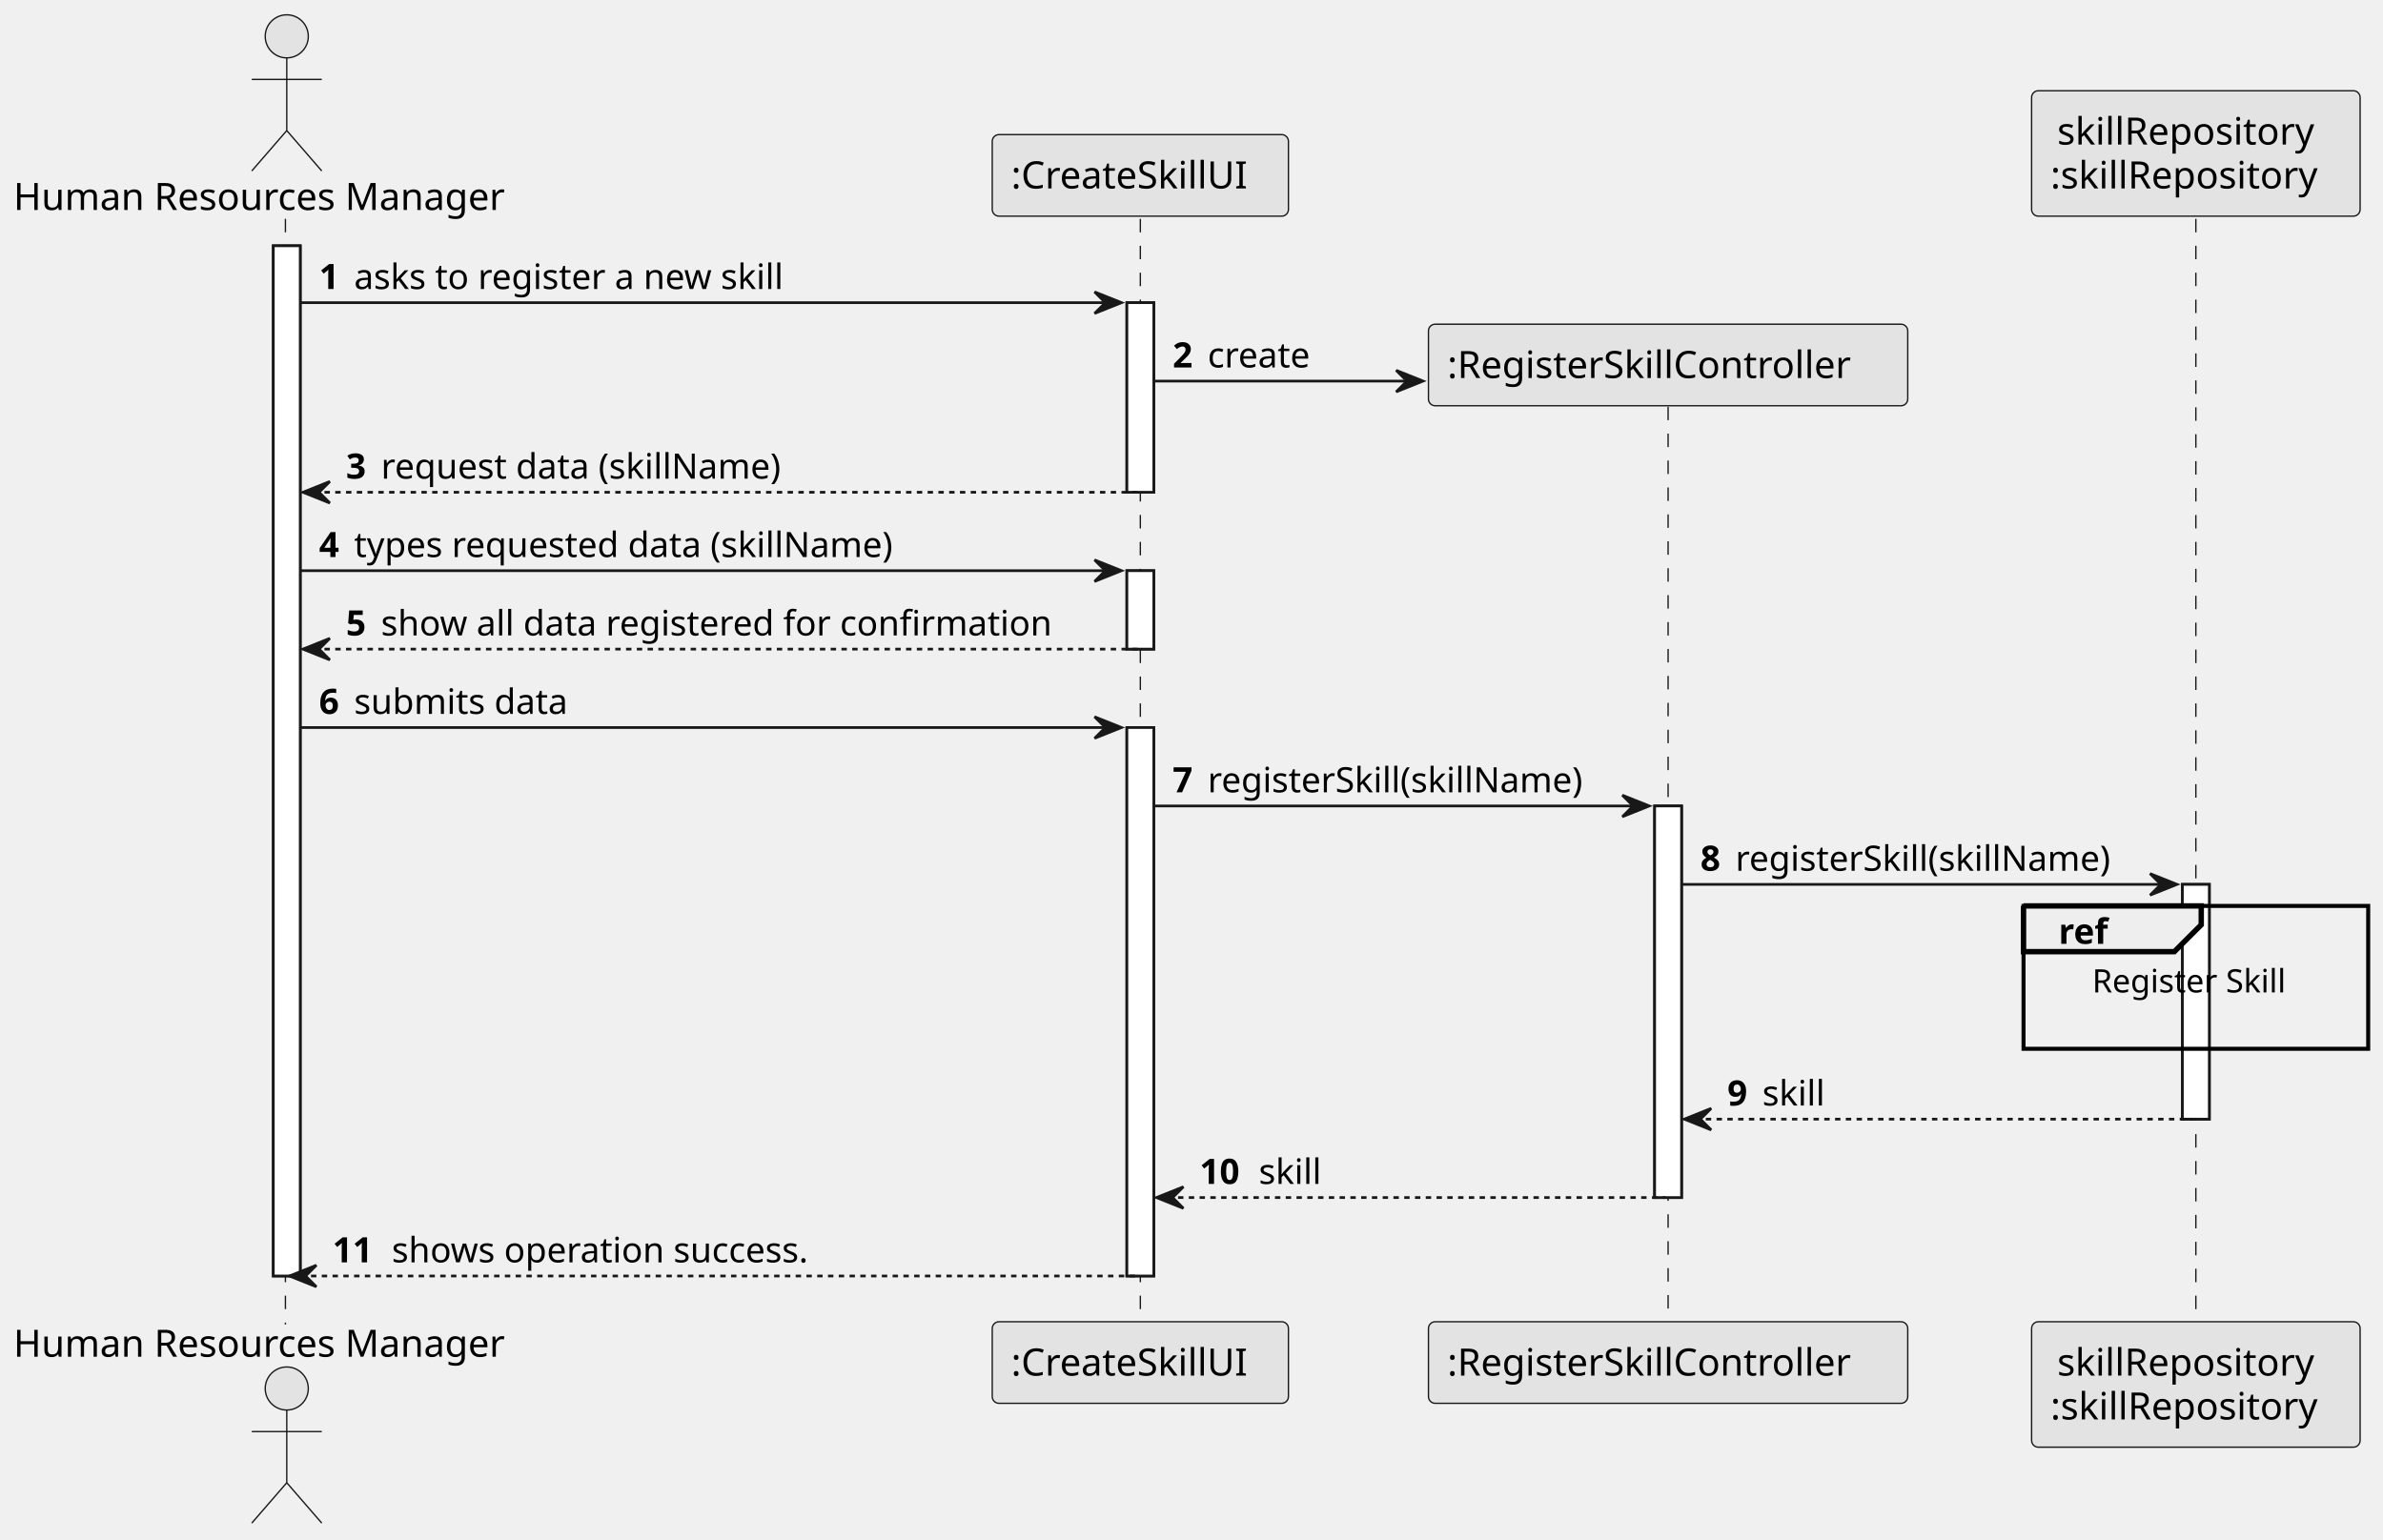
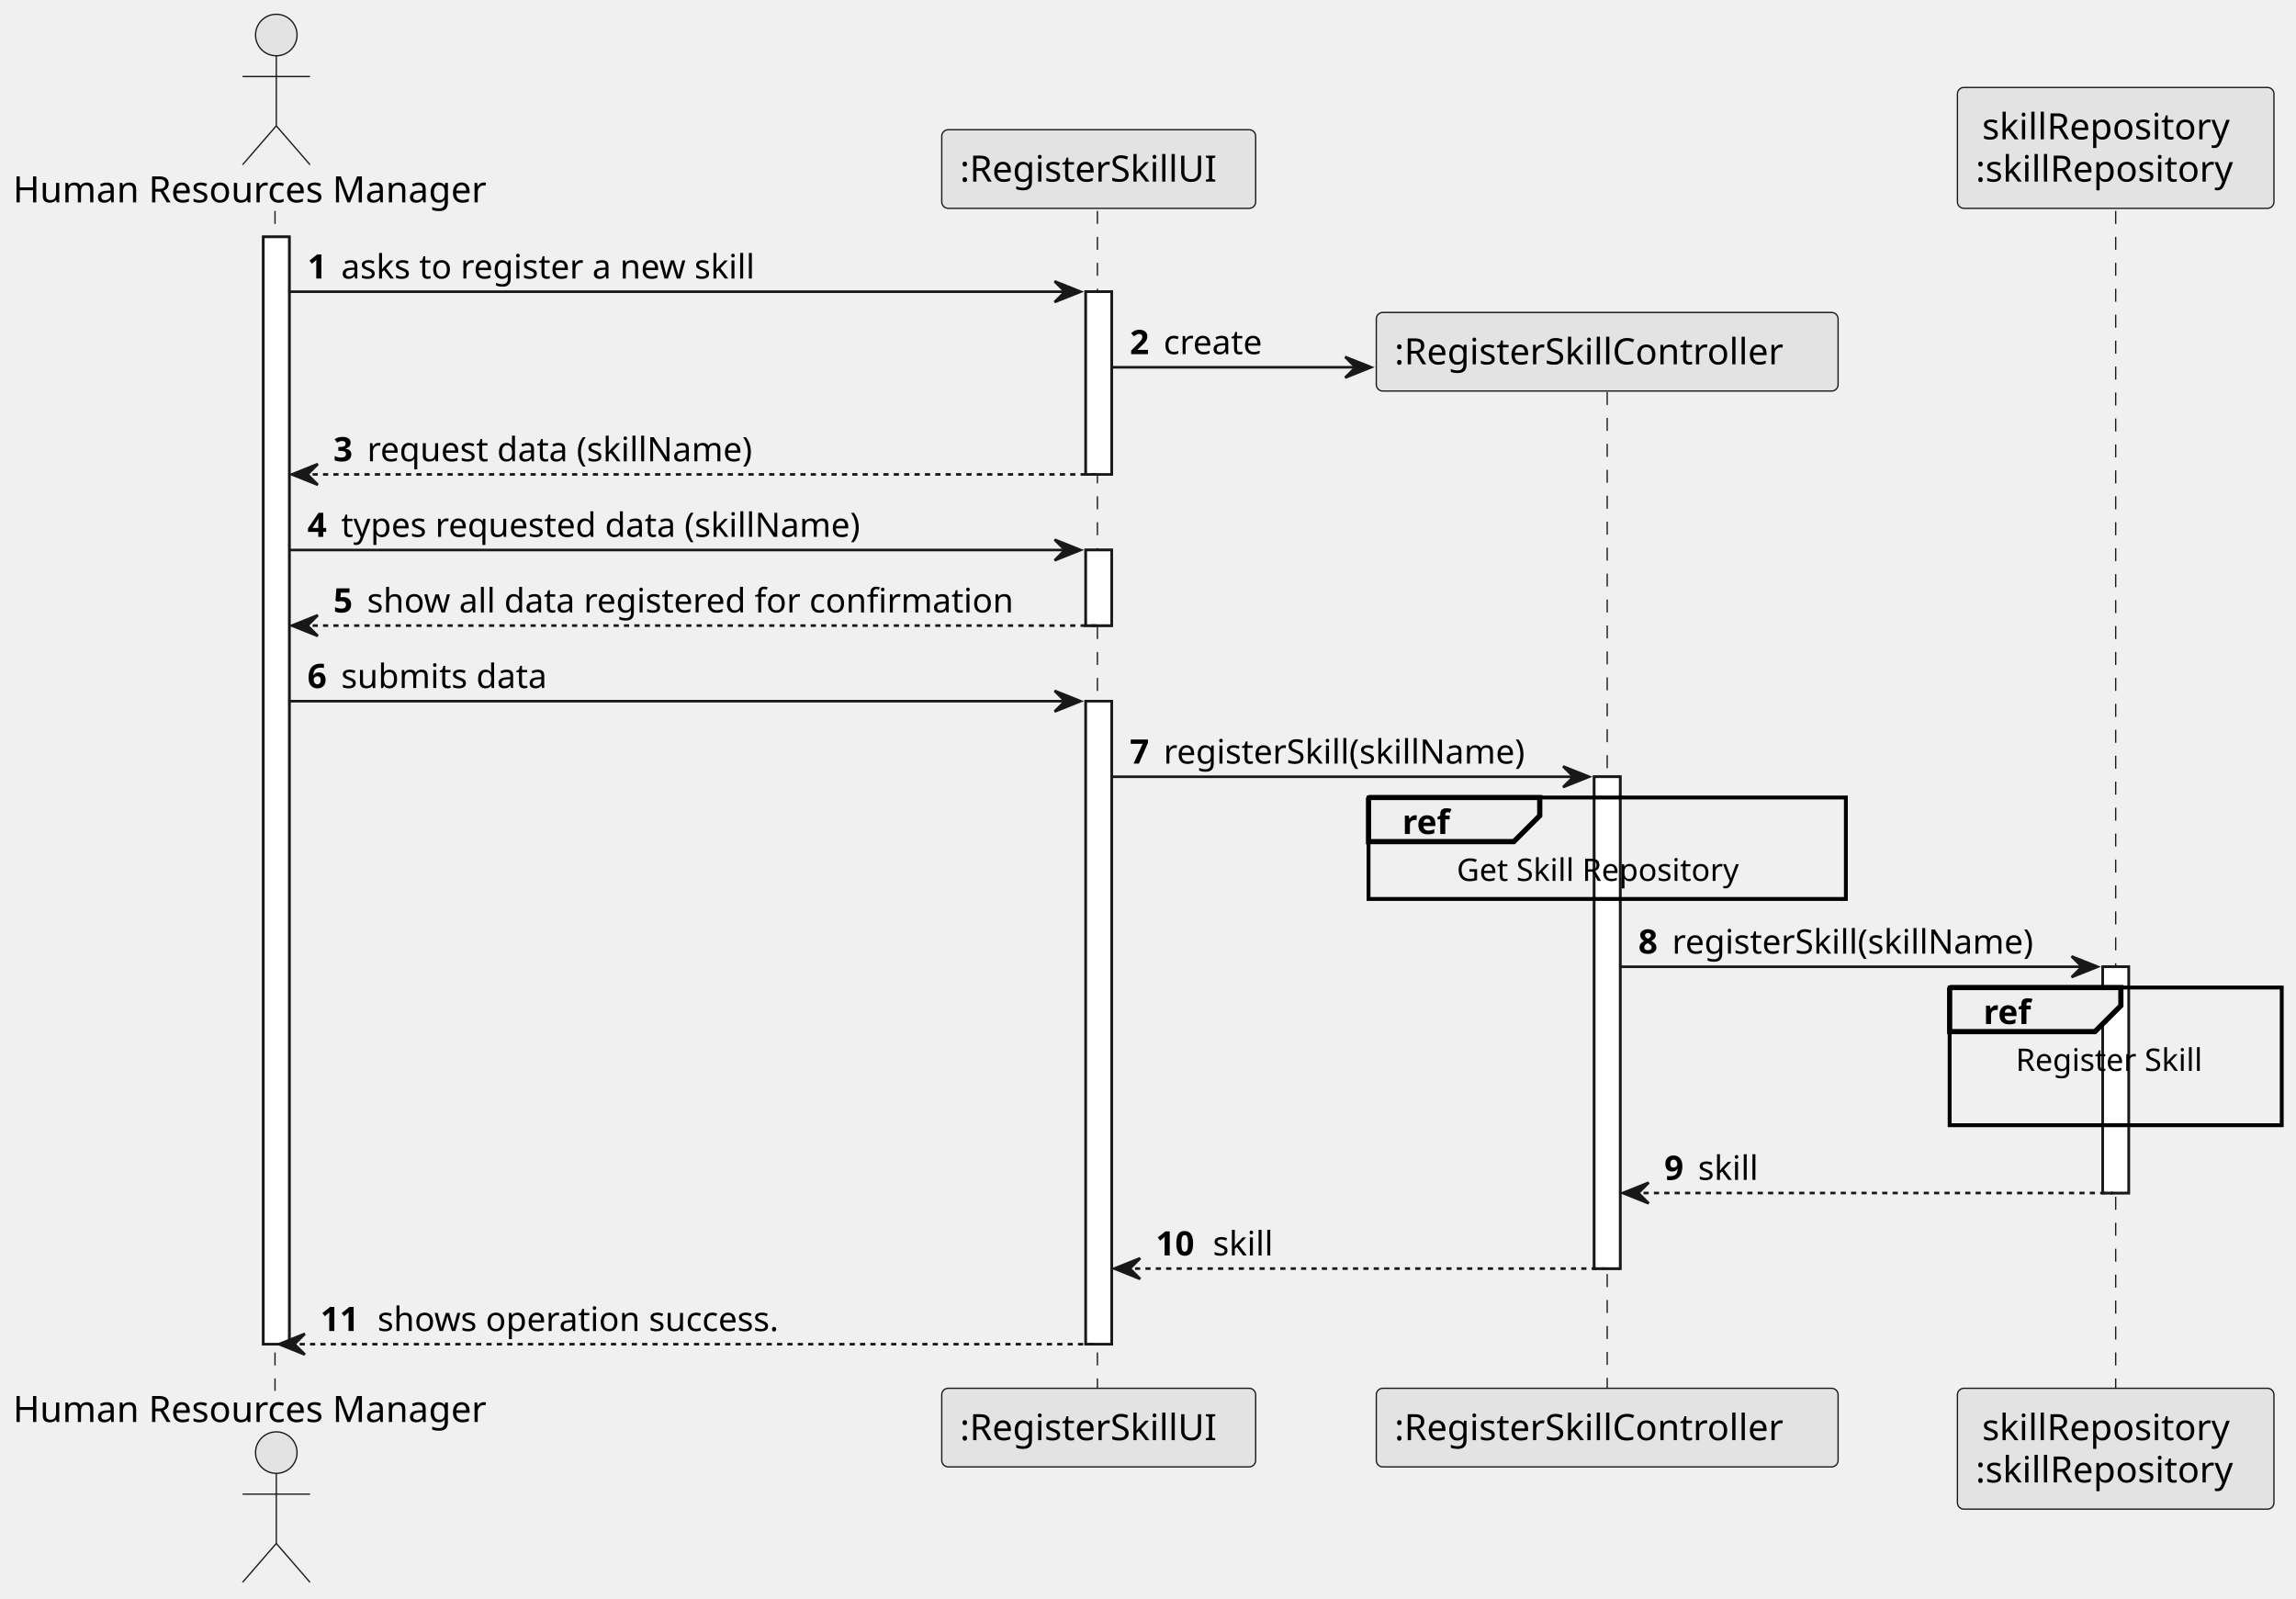
- <svg xmlns="http://www.w3.org/2000/svg" contentStyleType="text/css" height="572px" preserveAspectRatio="none" style="width:885px;height:572px;background:#FFFFFF;" version="1.1" viewBox="0 0 885 572" width="885px" zoomAndPan="magnify">
+ <svg xmlns="http://www.w3.org/2000/svg" contentStyleType="text/css" height="616px" preserveAspectRatio="none" style="width:885px;height:616px;background:#FFFFFF;" version="1.1" viewBox="0 0 885 616" width="885px" zoomAndPan="magnify">
  <defs />
  <g>
-     <rect fill="#FFFFFF" height="382.695" style="stroke:#181818;stroke-width:1.0;" width="10" x="101.5" y="91.297" />
+     <rect fill="#FFFFFF" height="426.797" style="stroke:#181818;stroke-width:1.0;" width="10" x="101.5" y="91.297" />
    <rect fill="#FFFFFF" height="70.43" style="stroke:#181818;stroke-width:1.0;" width="10" x="418.5" y="112.43" />
    <rect fill="#FFFFFF" height="29.133" style="stroke:#181818;stroke-width:1.0;" width="10" x="418.5" y="211.992" />
-     <rect fill="#FFFFFF" height="203.734" style="stroke:#181818;stroke-width:1.0;" width="10" x="418.5" y="270.258" />
-     <rect fill="#FFFFFF" height="145.469" style="stroke:#181818;stroke-width:1.0;" width="10" x="614.5" y="299.391" />
-     <rect fill="#FFFFFF" height="87.203" style="stroke:#181818;stroke-width:1.0;" width="10" x="810.5" y="328.523" />
-     <line style="stroke:#181818;stroke-width:0.5;stroke-dasharray:5.0,5.0;" x1="106" x2="106" y1="81.297" y2="491.992" />
-     <line style="stroke:#181818;stroke-width:0.5;stroke-dasharray:5.0,5.0;" x1="423.5" x2="423.5" y1="81.297" y2="491.992" />
-     <line style="stroke:#181818;stroke-width:0.5;stroke-dasharray:5.0,5.0;" x1="619.5" x2="619.5" y1="151.078" y2="491.992" />
-     <line style="stroke:#181818;stroke-width:0.5;stroke-dasharray:5.0,5.0;" x1="815.5" x2="815.5" y1="81.297" y2="491.992" />
+     <rect fill="#FFFFFF" height="247.836" style="stroke:#181818;stroke-width:1.0;" width="10" x="418.5" y="270.258" />
+     <rect fill="#FFFFFF" height="189.57" style="stroke:#181818;stroke-width:1.0;" width="10" x="614.5" y="299.391" />
+     <rect fill="#FFFFFF" height="87.203" style="stroke:#181818;stroke-width:1.0;" width="10" x="810.5" y="372.625" />
+     <line style="stroke:#181818;stroke-width:0.5;stroke-dasharray:5.0,5.0;" x1="106" x2="106" y1="81.297" y2="536.094" />
+     <line style="stroke:#181818;stroke-width:0.5;stroke-dasharray:5.0,5.0;" x1="423" x2="423" y1="81.297" y2="536.094" />
+     <line style="stroke:#181818;stroke-width:0.5;stroke-dasharray:5.0,5.0;" x1="619.5" x2="619.5" y1="151.078" y2="536.094" />
+     <line style="stroke:#181818;stroke-width:0.5;stroke-dasharray:5.0,5.0;" x1="815.5" x2="815.5" y1="81.297" y2="536.094" />
    <text fill="#000000" font-family="sans-serif" font-size="14" lengthAdjust="spacing" textLength="197" x="5" y="77.995">Human Resources Manager</text>
    <ellipse cx="106.5" cy="13.5" fill="#E3E3E3" rx="8" ry="8" style="stroke:#181818;stroke-width:0.5;" />
    <path d="M106.5,21.5 L106.5,48.5 M93.5,29.5 L119.5,29.5 M106.5,48.5 L93.5,63.5 M106.5,48.5 L119.5,63.5 " fill="none" style="stroke:#181818;stroke-width:0.5;" />
-     <text fill="#000000" font-family="sans-serif" font-size="14" lengthAdjust="spacing" textLength="197" x="5" y="503.987">Human Resources Manager</text>
-     <ellipse cx="106.5" cy="515.789" fill="#E3E3E3" rx="8" ry="8" style="stroke:#181818;stroke-width:0.5;" />
-     <path d="M106.5,523.789 L106.5,550.789 M93.5,531.789 L119.5,531.789 M106.5,550.789 L93.5,565.789 M106.5,550.789 L119.5,565.789 " fill="none" style="stroke:#181818;stroke-width:0.5;" />
-     <rect fill="#E3E3E3" height="30.297" rx="2.5" ry="2.5" style="stroke:#181818;stroke-width:0.5;" width="110" x="368.5" y="50" />
-     <text fill="#000000" font-family="sans-serif" font-size="14" lengthAdjust="spacing" textLength="96" x="375.5" y="69.995">:CreateSkillUI</text>
-     <rect fill="#E3E3E3" height="30.297" rx="2.5" ry="2.5" style="stroke:#181818;stroke-width:0.5;" width="110" x="368.5" y="490.992" />
-     <text fill="#000000" font-family="sans-serif" font-size="14" lengthAdjust="spacing" textLength="96" x="375.5" y="510.987">:CreateSkillUI</text>
-     <rect fill="#E3E3E3" height="30.297" rx="2.5" ry="2.5" style="stroke:#181818;stroke-width:0.5;" width="178" x="530.5" y="490.992" />
-     <text fill="#000000" font-family="sans-serif" font-size="14" lengthAdjust="spacing" textLength="164" x="537.5" y="510.987">:RegisterSkillController</text>
+     <text fill="#000000" font-family="sans-serif" font-size="14" lengthAdjust="spacing" textLength="197" x="5" y="548.089">Human Resources Manager</text>
+     <ellipse cx="106.5" cy="559.891" fill="#E3E3E3" rx="8" ry="8" style="stroke:#181818;stroke-width:0.5;" />
+     <path d="M106.5,567.891 L106.5,594.891 M93.5,575.891 L119.5,575.891 M106.5,594.891 L93.5,609.891 M106.5,594.891 L119.5,609.891 " fill="none" style="stroke:#181818;stroke-width:0.5;" />
+     <rect fill="#E3E3E3" height="30.297" rx="2.5" ry="2.5" style="stroke:#181818;stroke-width:0.5;" width="121" x="363" y="50" />
+     <text fill="#000000" font-family="sans-serif" font-size="14" lengthAdjust="spacing" textLength="107" x="370" y="69.995">:RegisterSkillUI</text>
+     <rect fill="#E3E3E3" height="30.297" rx="2.5" ry="2.5" style="stroke:#181818;stroke-width:0.5;" width="121" x="363" y="535.094" />
+     <text fill="#000000" font-family="sans-serif" font-size="14" lengthAdjust="spacing" textLength="107" x="370" y="555.089">:RegisterSkillUI</text>
+     <rect fill="#E3E3E3" height="30.297" rx="2.5" ry="2.5" style="stroke:#181818;stroke-width:0.5;" width="178" x="530.5" y="535.094" />
+     <text fill="#000000" font-family="sans-serif" font-size="14" lengthAdjust="spacing" textLength="164" x="537.5" y="555.089">:RegisterSkillController</text>
    <rect fill="#E3E3E3" height="46.594" rx="2.5" ry="2.5" style="stroke:#181818;stroke-width:0.5;" width="122" x="754.5" y="33.703" />
    <text fill="#000000" font-family="sans-serif" font-size="14" lengthAdjust="spacing" textLength="103" x="764" y="53.698">skillRepository</text>
    <text fill="#000000" font-family="sans-serif" font-size="14" lengthAdjust="spacing" textLength="108" x="761.5" y="69.995">:skillRepository</text>
-     <rect fill="#E3E3E3" height="46.594" rx="2.5" ry="2.5" style="stroke:#181818;stroke-width:0.5;" width="122" x="754.5" y="490.992" />
-     <text fill="#000000" font-family="sans-serif" font-size="14" lengthAdjust="spacing" textLength="103" x="764" y="510.987">skillRepository</text>
-     <text fill="#000000" font-family="sans-serif" font-size="14" lengthAdjust="spacing" textLength="108" x="761.5" y="527.284">:skillRepository</text>
-     <rect fill="#FFFFFF" height="382.695" style="stroke:#181818;stroke-width:1.0;" width="10" x="101.5" y="91.297" />
+     <rect fill="#E3E3E3" height="46.594" rx="2.5" ry="2.5" style="stroke:#181818;stroke-width:0.5;" width="122" x="754.5" y="535.094" />
+     <text fill="#000000" font-family="sans-serif" font-size="14" lengthAdjust="spacing" textLength="103" x="764" y="555.089">skillRepository</text>
+     <text fill="#000000" font-family="sans-serif" font-size="14" lengthAdjust="spacing" textLength="108" x="761.5" y="571.386">:skillRepository</text>
+     <rect fill="#FFFFFF" height="426.797" style="stroke:#181818;stroke-width:1.0;" width="10" x="101.5" y="91.297" />
    <rect fill="#FFFFFF" height="70.43" style="stroke:#181818;stroke-width:1.0;" width="10" x="418.5" y="112.43" />
    <rect fill="#FFFFFF" height="29.133" style="stroke:#181818;stroke-width:1.0;" width="10" x="418.5" y="211.992" />
-     <rect fill="#FFFFFF" height="203.734" style="stroke:#181818;stroke-width:1.0;" width="10" x="418.5" y="270.258" />
-     <rect fill="#FFFFFF" height="145.469" style="stroke:#181818;stroke-width:1.0;" width="10" x="614.5" y="299.391" />
-     <rect fill="#FFFFFF" height="87.203" style="stroke:#181818;stroke-width:1.0;" width="10" x="810.5" y="328.523" />
+     <rect fill="#FFFFFF" height="247.836" style="stroke:#181818;stroke-width:1.0;" width="10" x="418.5" y="270.258" />
+     <rect fill="#FFFFFF" height="189.57" style="stroke:#181818;stroke-width:1.0;" width="10" x="614.5" y="299.391" />
+     <rect fill="#FFFFFF" height="87.203" style="stroke:#181818;stroke-width:1.0;" width="10" x="810.5" y="372.625" />
    <polygon fill="#181818" points="406.5,108.43,416.5,112.43,406.5,116.43,410.5,112.43" style="stroke:#181818;stroke-width:1.0;" />
    <line style="stroke:#181818;stroke-width:1.0;" x1="111.5" x2="412.5" y1="112.43" y2="112.43" />
    <text fill="#000000" font-family="sans-serif" font-size="13" font-weight="bold" lengthAdjust="spacing" textLength="9" x="118.5" y="107.364">1</text>
    <text fill="#000000" font-family="sans-serif" font-size="13" lengthAdjust="spacing" textLength="175" x="131.5" y="107.364">asks to register a new skill</text>
    <polygon fill="#181818" points="518.5,137.562,528.5,141.562,518.5,145.562,522.5,141.562" style="stroke:#181818;stroke-width:1.0;" />
    <line style="stroke:#181818;stroke-width:1.0;" x1="428.5" x2="524.5" y1="141.562" y2="141.562" />
    <text fill="#000000" font-family="sans-serif" font-size="13" font-weight="bold" lengthAdjust="spacing" textLength="9" x="435.5" y="136.497">2</text>
    <text fill="#000000" font-family="sans-serif" font-size="13" lengthAdjust="spacing" textLength="41" x="448.5" y="136.497">create</text>
    <rect fill="#E3E3E3" height="30.297" rx="2.5" ry="2.5" style="stroke:#181818;stroke-width:0.5;" width="178" x="530.5" y="120.43" />
    <text fill="#000000" font-family="sans-serif" font-size="14" lengthAdjust="spacing" textLength="164" x="537.5" y="140.425">:RegisterSkillController</text>
    <polygon fill="#181818" points="122.5,178.859,112.5,182.859,122.5,186.859,118.5,182.859" style="stroke:#181818;stroke-width:1.0;" />
    <line style="stroke:#181818;stroke-width:1.0;stroke-dasharray:2.0,2.0;" x1="116.5" x2="422.5" y1="182.859" y2="182.859" />
    <text fill="#000000" font-family="sans-serif" font-size="13" font-weight="bold" lengthAdjust="spacing" textLength="9" x="128.5" y="177.793">3</text>
    <text fill="#000000" font-family="sans-serif" font-size="13" lengthAdjust="spacing" textLength="162" x="141.5" y="177.793">request data (skillName)</text>
    <polygon fill="#181818" points="406.5,207.992,416.5,211.992,406.5,215.992,410.5,211.992" style="stroke:#181818;stroke-width:1.0;" />
    <line style="stroke:#181818;stroke-width:1.0;" x1="111.5" x2="412.5" y1="211.992" y2="211.992" />
    <text fill="#000000" font-family="sans-serif" font-size="13" font-weight="bold" lengthAdjust="spacing" textLength="9" x="118.5" y="206.926">4</text>
    <text fill="#000000" font-family="sans-serif" font-size="13" lengthAdjust="spacing" textLength="218" x="131.5" y="206.926">types requested data (skillName)</text>
    <polygon fill="#181818" points="122.5,237.125,112.5,241.125,122.5,245.125,118.5,241.125" style="stroke:#181818;stroke-width:1.0;" />
    <line style="stroke:#181818;stroke-width:1.0;stroke-dasharray:2.0,2.0;" x1="116.5" x2="422.5" y1="241.125" y2="241.125" />
    <text fill="#000000" font-family="sans-serif" font-size="13" font-weight="bold" lengthAdjust="spacing" textLength="9" x="128.5" y="236.059">5</text>
    <text fill="#000000" font-family="sans-serif" font-size="13" lengthAdjust="spacing" textLength="270" x="141.5" y="236.059">show all data registered  for confirmation</text>
    <polygon fill="#181818" points="406.5,266.258,416.5,270.258,406.5,274.258,410.5,270.258" style="stroke:#181818;stroke-width:1.0;" />
    <line style="stroke:#181818;stroke-width:1.0;" x1="111.5" x2="412.5" y1="270.258" y2="270.258" />
    <text fill="#000000" font-family="sans-serif" font-size="13" font-weight="bold" lengthAdjust="spacing" textLength="9" x="118.5" y="265.192">6</text>
    <text fill="#000000" font-family="sans-serif" font-size="13" lengthAdjust="spacing" textLength="85" x="131.5" y="265.192">submits data</text>
    <polygon fill="#181818" points="602.5,295.391,612.5,299.391,602.5,303.391,606.5,299.391" style="stroke:#181818;stroke-width:1.0;" />
    <line style="stroke:#181818;stroke-width:1.0;" x1="428.5" x2="608.5" y1="299.391" y2="299.391" />
    <text fill="#000000" font-family="sans-serif" font-size="13" font-weight="bold" lengthAdjust="spacing" textLength="9" x="435.5" y="294.325">7</text>
    <text fill="#000000" font-family="sans-serif" font-size="13" lengthAdjust="spacing" textLength="154" x="448.5" y="294.325">registerSkill(skillName)</text>
-     <polygon fill="#181818" points="798.5,324.523,808.5,328.523,798.5,332.523,802.5,328.523" style="stroke:#181818;stroke-width:1.0;" />
-     <line style="stroke:#181818;stroke-width:1.0;" x1="624.5" x2="804.5" y1="328.523" y2="328.523" />
-     <text fill="#000000" font-family="sans-serif" font-size="13" font-weight="bold" lengthAdjust="spacing" textLength="9" x="631.5" y="323.457">8</text>
-     <text fill="#000000" font-family="sans-serif" font-size="13" lengthAdjust="spacing" textLength="154" x="644.5" y="323.457">registerSkill(skillName)</text>
-     <rect fill="none" height="53.07" style="stroke:#000000;stroke-width:1.5;" width="128" x="751.5" y="336.523" />
-     <path d="M751.5,336.523 L817.5,336.523 L817.5,343.523 L807.5,353.523 L751.5,353.523 L751.5,336.523 " fill="#EEEEEE" style="stroke:#000000;stroke-width:2.0;" />
-     <text fill="#000000" font-family="sans-serif" font-size="13" font-weight="bold" lengthAdjust="spacing" textLength="21" x="764.5" y="350.59">ref</text>
-     <text fill="#000000" font-family="sans-serif" font-size="12" lengthAdjust="spacing" textLength="77" x="777" y="368.662">Register Skill</text>
-     <text fill="#000000" font-family="sans-serif" font-size="12" lengthAdjust="spacing" textLength="4" x="813.5" y="382.631"> </text>
-     <polygon fill="#181818" points="635.5,411.727,625.5,415.727,635.5,419.727,631.5,415.727" style="stroke:#181818;stroke-width:1.0;" />
-     <line style="stroke:#181818;stroke-width:1.0;stroke-dasharray:2.0,2.0;" x1="629.5" x2="814.5" y1="415.727" y2="415.727" />
-     <text fill="#000000" font-family="sans-serif" font-size="13" font-weight="bold" lengthAdjust="spacing" textLength="9" x="641.5" y="410.661">9</text>
-     <text fill="#000000" font-family="sans-serif" font-size="13" lengthAdjust="spacing" textLength="27" x="654.5" y="410.661">skill</text>
-     <polygon fill="#181818" points="439.5,440.859,429.5,444.859,439.5,448.859,435.5,444.859" style="stroke:#181818;stroke-width:1.0;" />
-     <line style="stroke:#181818;stroke-width:1.0;stroke-dasharray:2.0,2.0;" x1="433.5" x2="618.5" y1="444.859" y2="444.859" />
-     <text fill="#000000" font-family="sans-serif" font-size="13" font-weight="bold" lengthAdjust="spacing" textLength="18" x="445.5" y="439.793">10</text>
-     <text fill="#000000" font-family="sans-serif" font-size="13" lengthAdjust="spacing" textLength="27" x="467.5" y="439.793">skill</text>
-     <polygon fill="#181818" points="117.5,469.992,107.5,473.992,117.5,477.992,113.5,473.992" style="stroke:#181818;stroke-width:1.0;" />
-     <line style="stroke:#181818;stroke-width:1.0;stroke-dasharray:2.0,2.0;" x1="111.5" x2="422.5" y1="473.992" y2="473.992" />
-     <text fill="#000000" font-family="sans-serif" font-size="13" font-weight="bold" lengthAdjust="spacing" textLength="18" x="123.5" y="468.926">11</text>
-     <text fill="#000000" font-family="sans-serif" font-size="13" lengthAdjust="spacing" textLength="166" x="145.5" y="468.926">shows operation success.</text>
+     <rect fill="none" height="39.102" style="stroke:#000000;stroke-width:1.5;" width="184" x="527.5" y="307.391" />
+     <path d="M527.5,307.391 L593.5,307.391 L593.5,314.391 L583.5,324.391 L527.5,324.391 L527.5,307.391 " fill="#EEEEEE" style="stroke:#000000;stroke-width:2.0;" />
+     <text fill="#000000" font-family="sans-serif" font-size="13" font-weight="bold" lengthAdjust="spacing" textLength="21" x="540.5" y="321.457">ref</text>
+     <text fill="#000000" font-family="sans-serif" font-size="12" lengthAdjust="spacing" textLength="116" x="561.5" y="339.529">Get Skill Repository</text>
+     <polygon fill="#181818" points="798.5,368.625,808.5,372.625,798.5,376.625,802.5,372.625" style="stroke:#181818;stroke-width:1.0;" />
+     <line style="stroke:#181818;stroke-width:1.0;" x1="624.5" x2="804.5" y1="372.625" y2="372.625" />
+     <text fill="#000000" font-family="sans-serif" font-size="13" font-weight="bold" lengthAdjust="spacing" textLength="9" x="631.5" y="367.559">8</text>
+     <text fill="#000000" font-family="sans-serif" font-size="13" lengthAdjust="spacing" textLength="154" x="644.5" y="367.559">registerSkill(skillName)</text>
+     <rect fill="none" height="53.07" style="stroke:#000000;stroke-width:1.5;" width="128" x="751.5" y="380.625" />
+     <path d="M751.5,380.625 L817.5,380.625 L817.5,387.625 L807.5,397.625 L751.5,397.625 L751.5,380.625 " fill="#EEEEEE" style="stroke:#000000;stroke-width:2.0;" />
+     <text fill="#000000" font-family="sans-serif" font-size="13" font-weight="bold" lengthAdjust="spacing" textLength="21" x="764.5" y="394.692">ref</text>
+     <text fill="#000000" font-family="sans-serif" font-size="12" lengthAdjust="spacing" textLength="77" x="777" y="412.764">Register Skill</text>
+     <text fill="#000000" font-family="sans-serif" font-size="12" lengthAdjust="spacing" textLength="4" x="813.5" y="426.732"> </text>
+     <polygon fill="#181818" points="635.5,455.828,625.5,459.828,635.5,463.828,631.5,459.828" style="stroke:#181818;stroke-width:1.0;" />
+     <line style="stroke:#181818;stroke-width:1.0;stroke-dasharray:2.0,2.0;" x1="629.5" x2="814.5" y1="459.828" y2="459.828" />
+     <text fill="#000000" font-family="sans-serif" font-size="13" font-weight="bold" lengthAdjust="spacing" textLength="9" x="641.5" y="454.762">9</text>
+     <text fill="#000000" font-family="sans-serif" font-size="13" lengthAdjust="spacing" textLength="27" x="654.5" y="454.762">skill</text>
+     <polygon fill="#181818" points="439.5,484.961,429.5,488.961,439.5,492.961,435.5,488.961" style="stroke:#181818;stroke-width:1.0;" />
+     <line style="stroke:#181818;stroke-width:1.0;stroke-dasharray:2.0,2.0;" x1="433.5" x2="618.5" y1="488.961" y2="488.961" />
+     <text fill="#000000" font-family="sans-serif" font-size="13" font-weight="bold" lengthAdjust="spacing" textLength="18" x="445.5" y="483.895">10</text>
+     <text fill="#000000" font-family="sans-serif" font-size="13" lengthAdjust="spacing" textLength="27" x="467.5" y="483.895">skill</text>
+     <polygon fill="#181818" points="117.5,514.094,107.5,518.094,117.5,522.094,113.5,518.094" style="stroke:#181818;stroke-width:1.0;" />
+     <line style="stroke:#181818;stroke-width:1.0;stroke-dasharray:2.0,2.0;" x1="111.5" x2="422.5" y1="518.094" y2="518.094" />
+     <text fill="#000000" font-family="sans-serif" font-size="13" font-weight="bold" lengthAdjust="spacing" textLength="18" x="123.5" y="513.028">11</text>
+     <text fill="#000000" font-family="sans-serif" font-size="13" lengthAdjust="spacing" textLength="166" x="145.5" y="513.028">shows operation success.</text>
  </g>
</svg>
